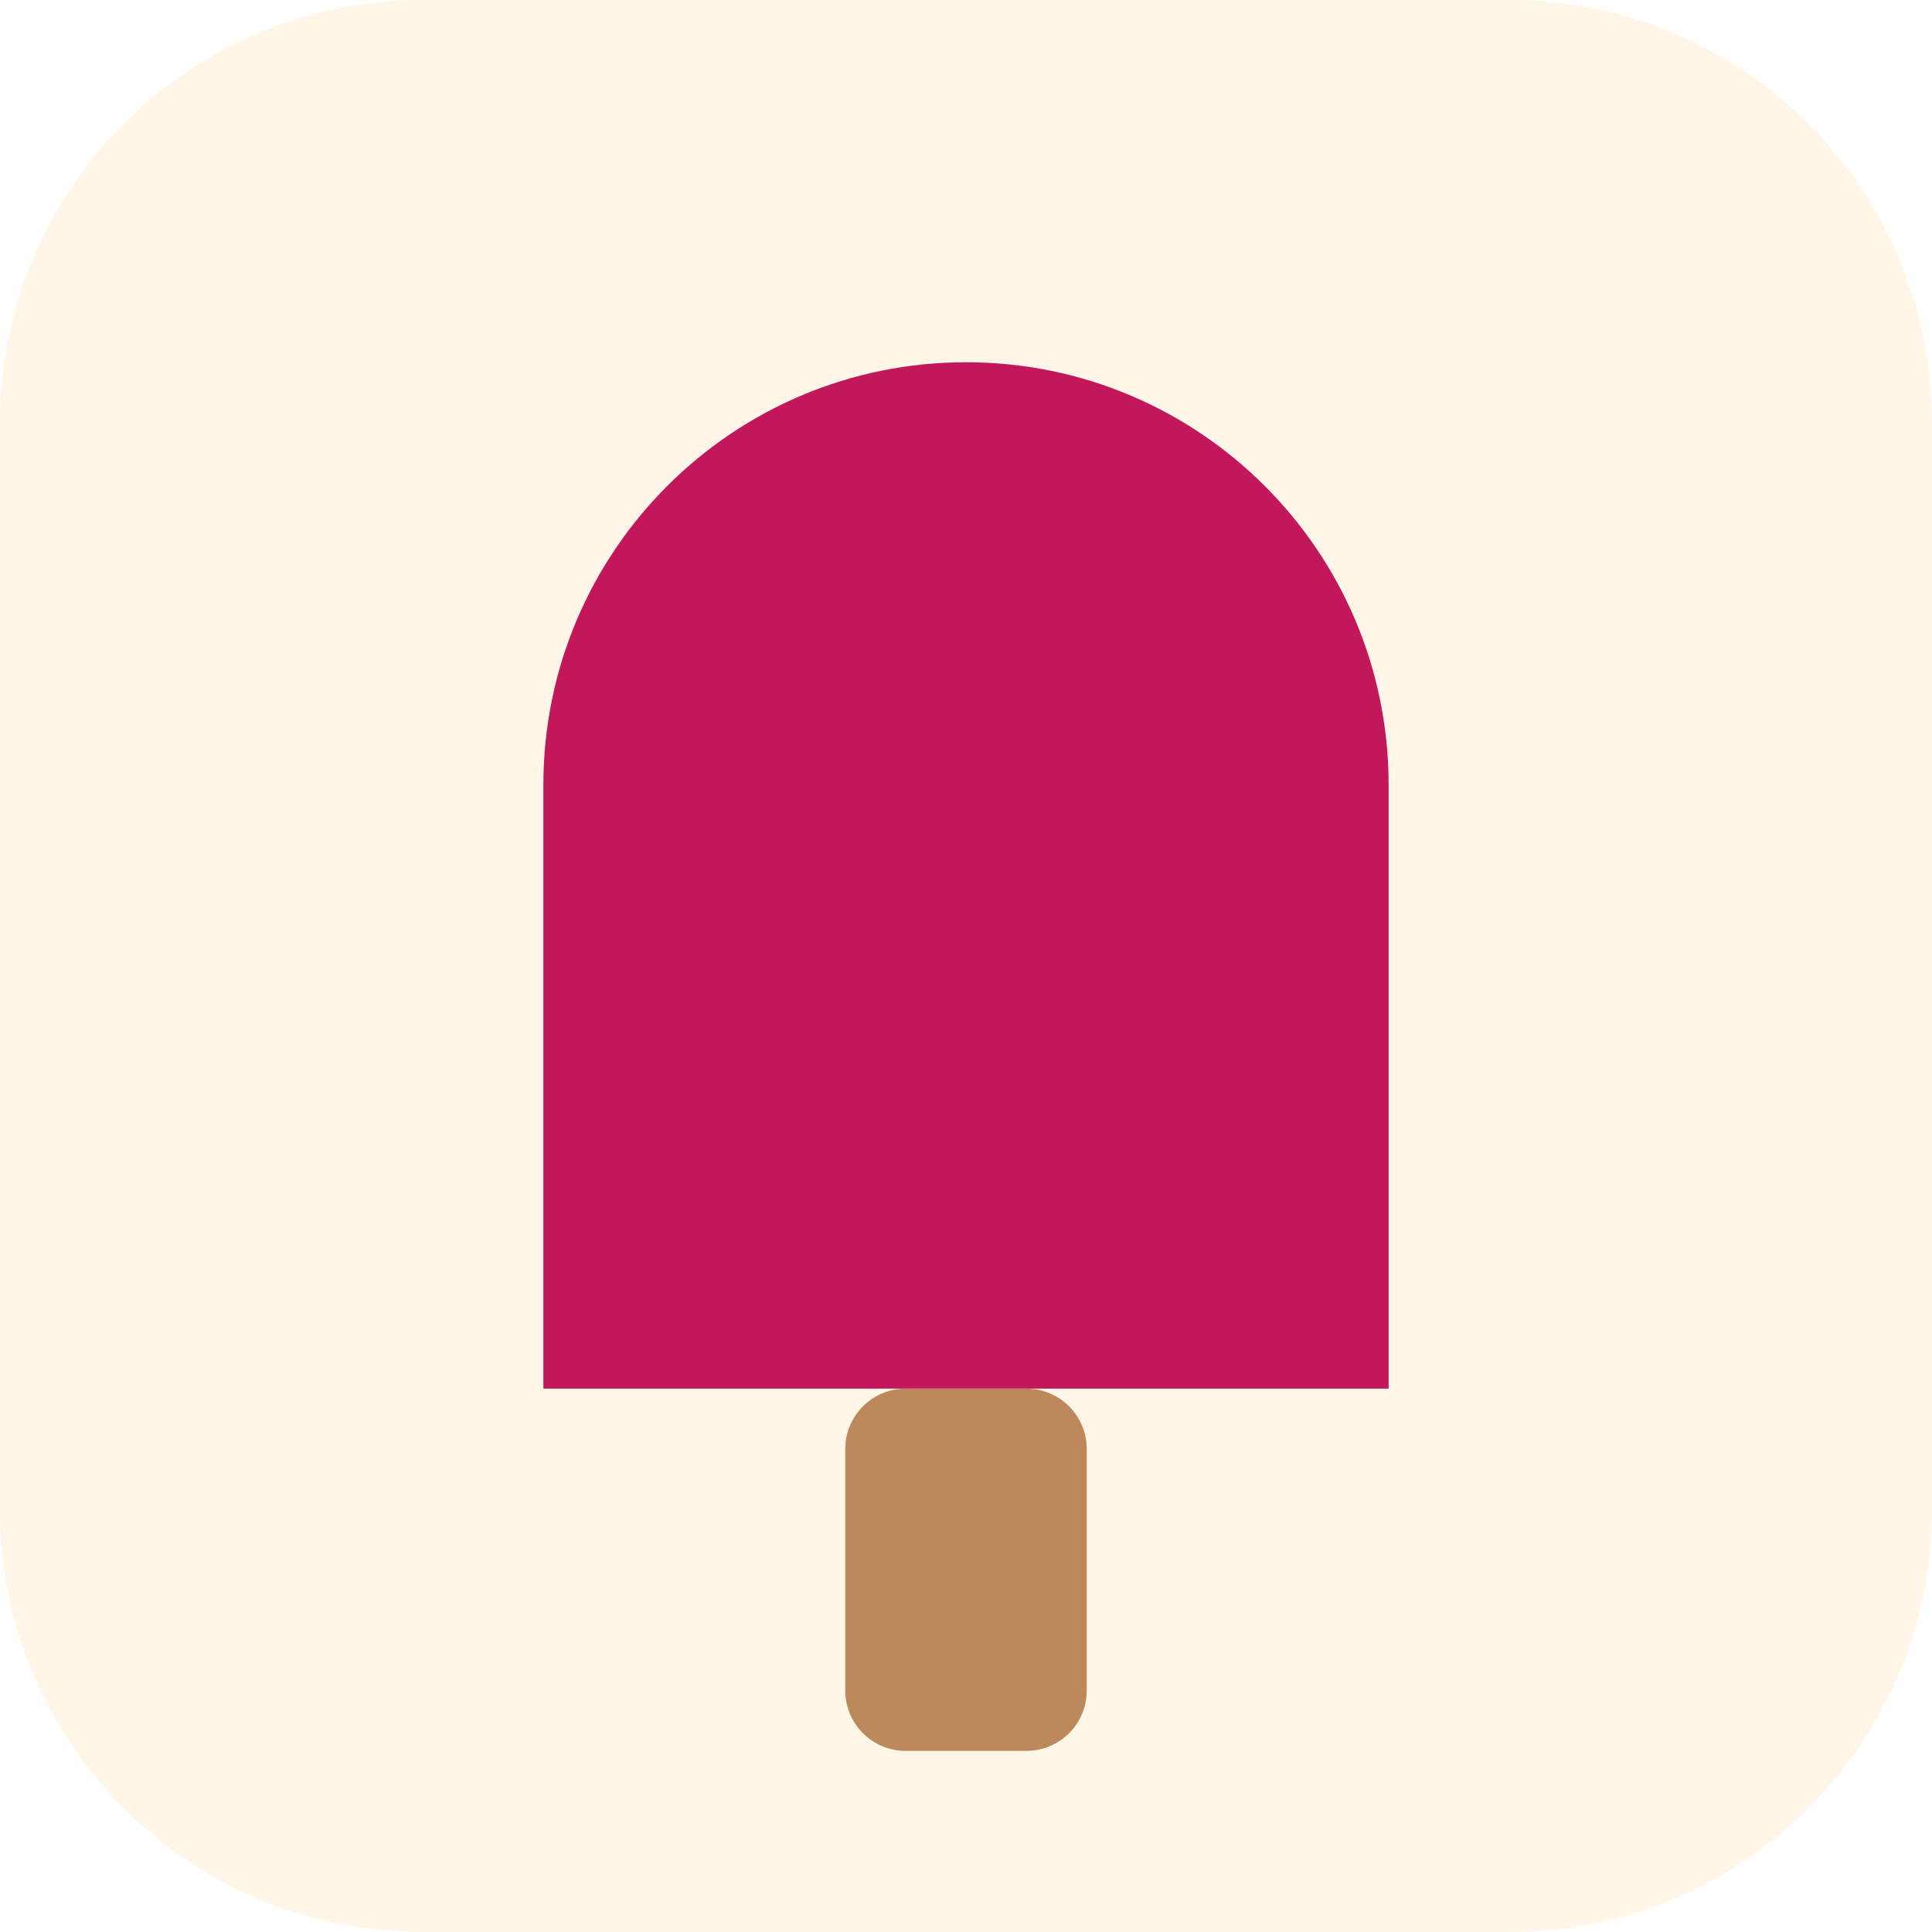
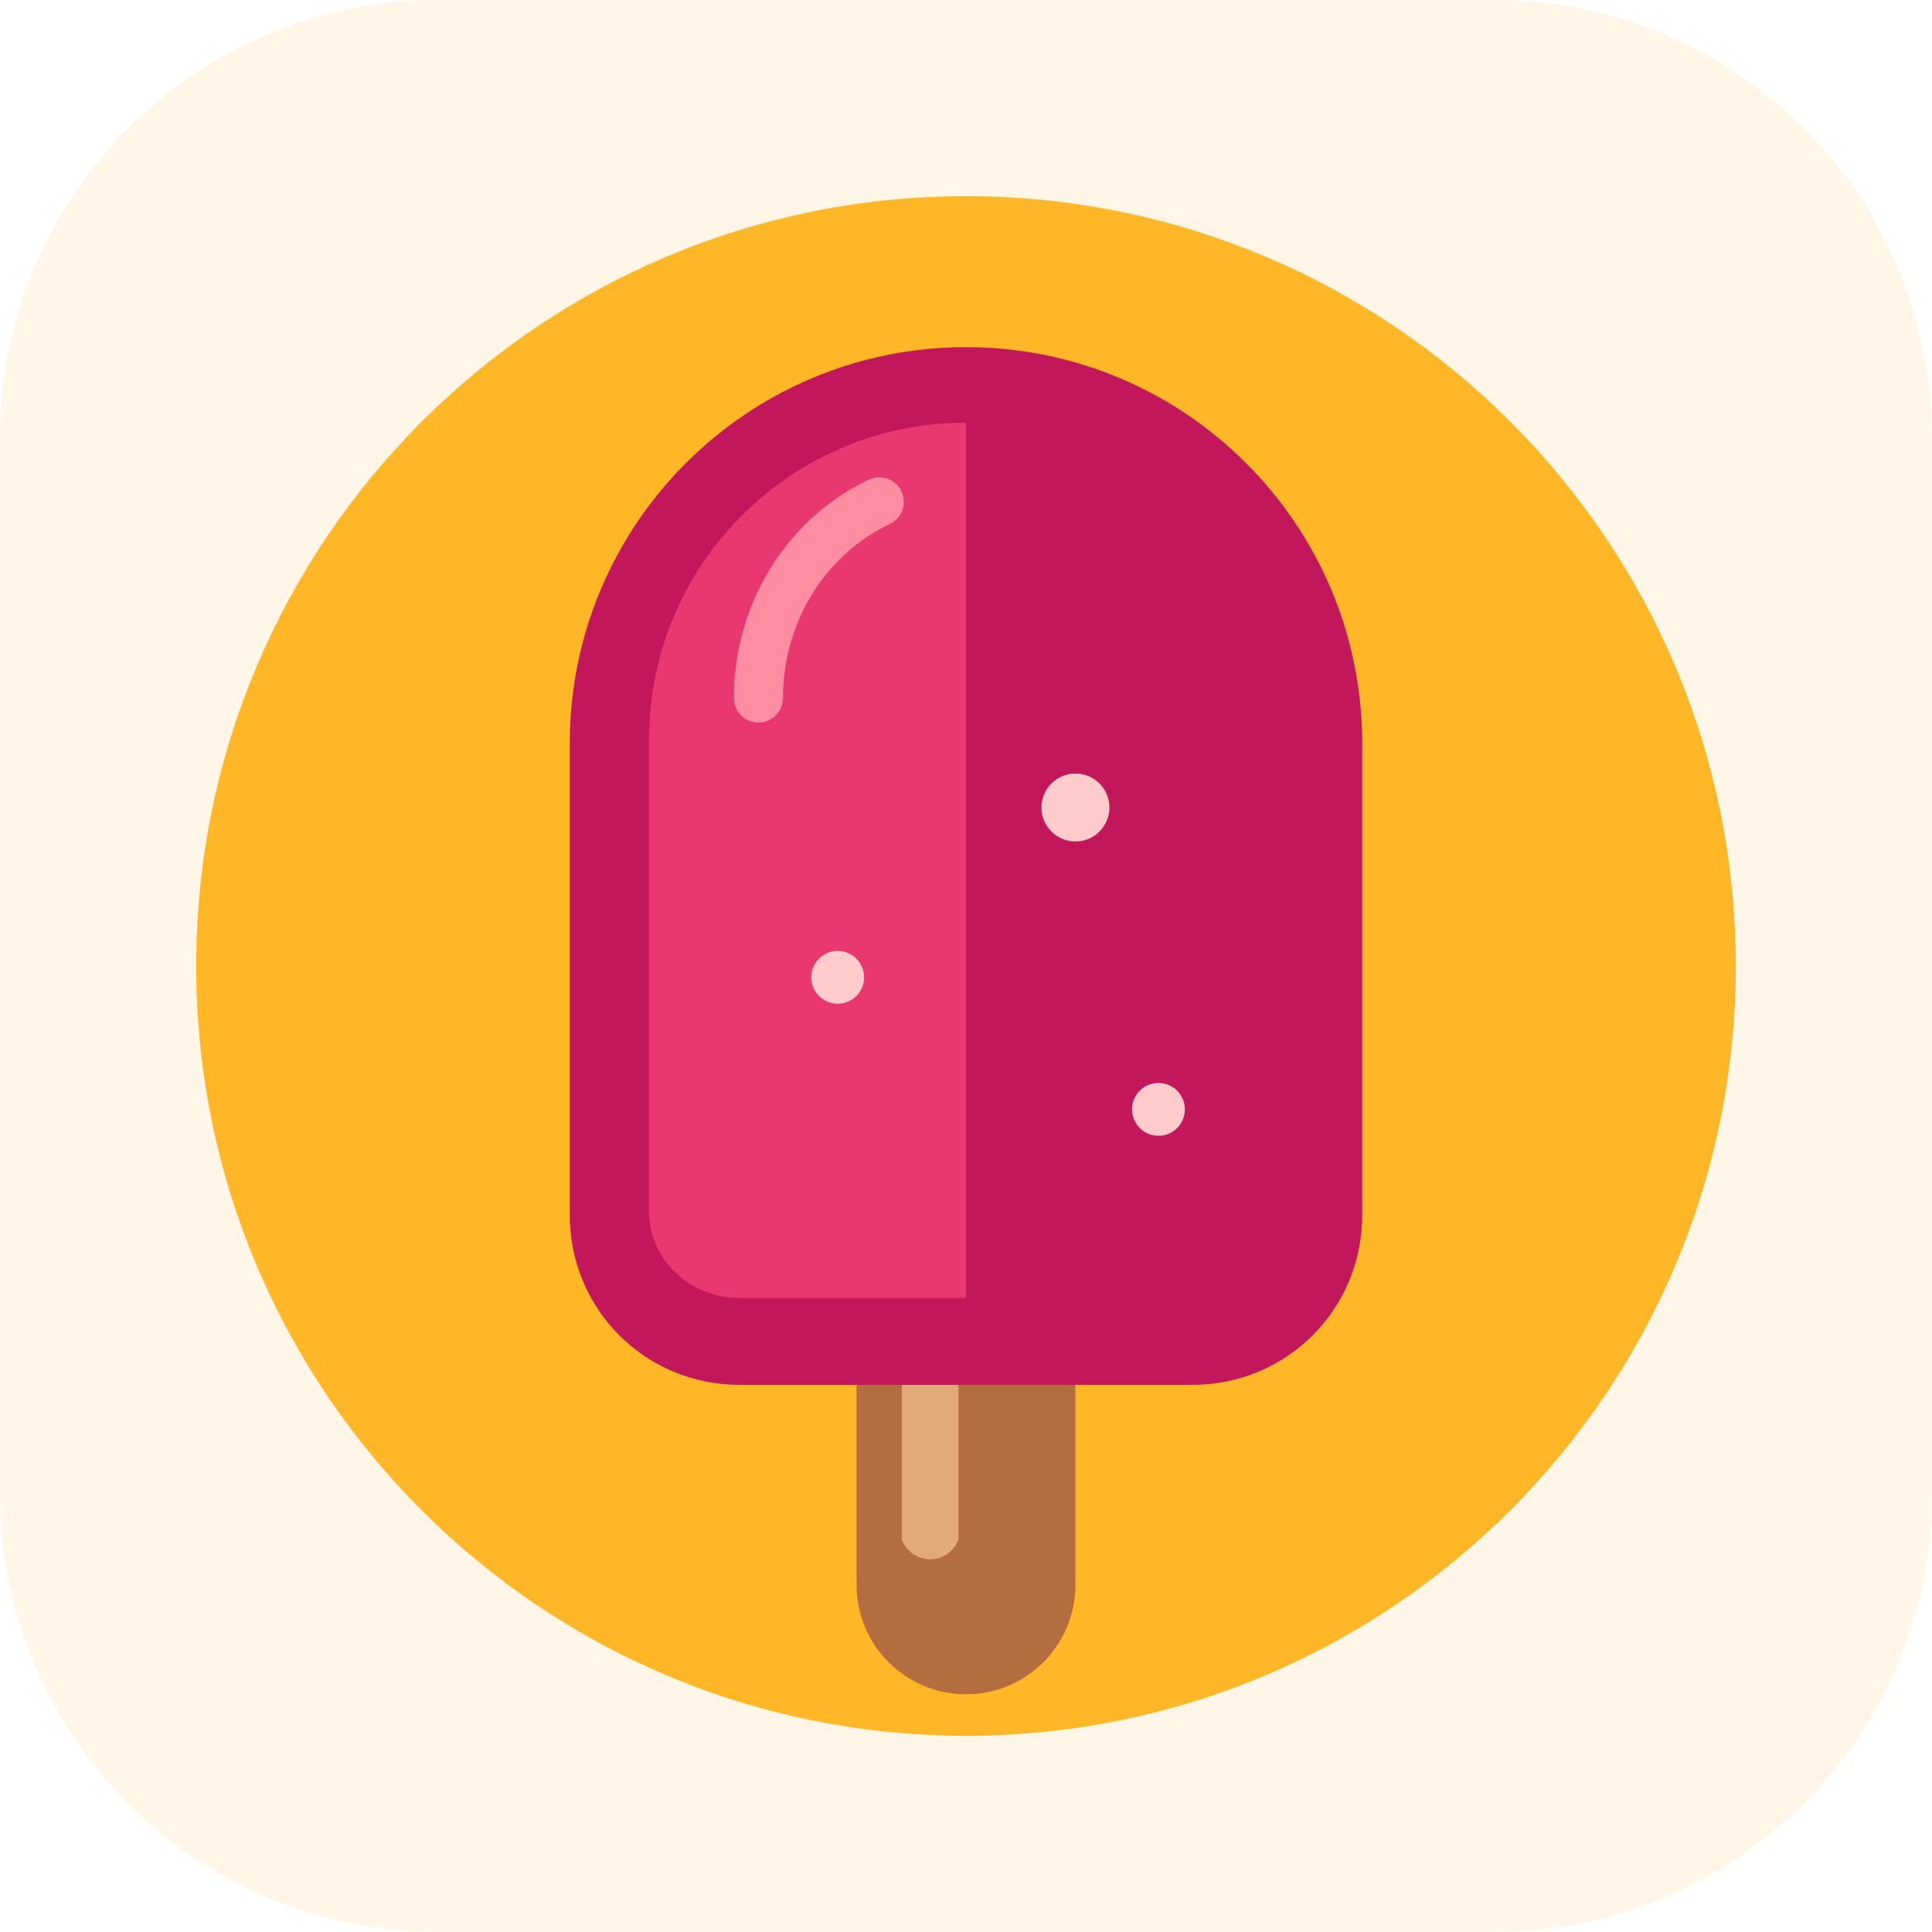
- <svg xmlns="http://www.w3.org/2000/svg" viewBox="0 0 64 64">
-   <rect width="64" height="64" rx="14" fill="#FFF6E8" />
-   <path d="M18 26a14 14 0 0 1 28 0v20H18z" fill="#C2185B" />
-   <rect x="28" y="46" width="8" height="12" rx="2" fill="#BD895C" />
+ <svg xmlns="http://www.w3.org/2000/svg" viewBox="0 0 512 512">
+   <rect width="512" height="512" rx="116" fill="#FFF6E8" />
+   <circle cx="256" cy="256" r="204" fill="#FFB627" />
+   <path d="M227 346h58v74a29 29 0 0 1-58 0z" fill="#B46D3E" />
+   <path d="M239 350h15v58a8 8 0 0 1-15 0z" fill="#E1AA77" />
+   <path d="M151 197a105 105 0 0 1 210 0v125c0 25-20 45-45 45H196c-25 0-45-20-45-45z" fill="#C2185B" />
+   <path d="M172 196a84 84 0 0 1 84-84v232h-60c-13 0-24-10-24-23z" fill="#E9376F" />
+   <path d="M201 185c0-23 13-43 32-52" fill="none" stroke="#FF8DA2" stroke-width="13" stroke-linecap="round" />
+   <circle cx="285" cy="214" r="9" fill="#FFCCCB" />
+   <circle cx="222" cy="259" r="7" fill="#FFCCCB" />
+   <circle cx="307" cy="294" r="7" fill="#FFCCCB" />
</svg>
